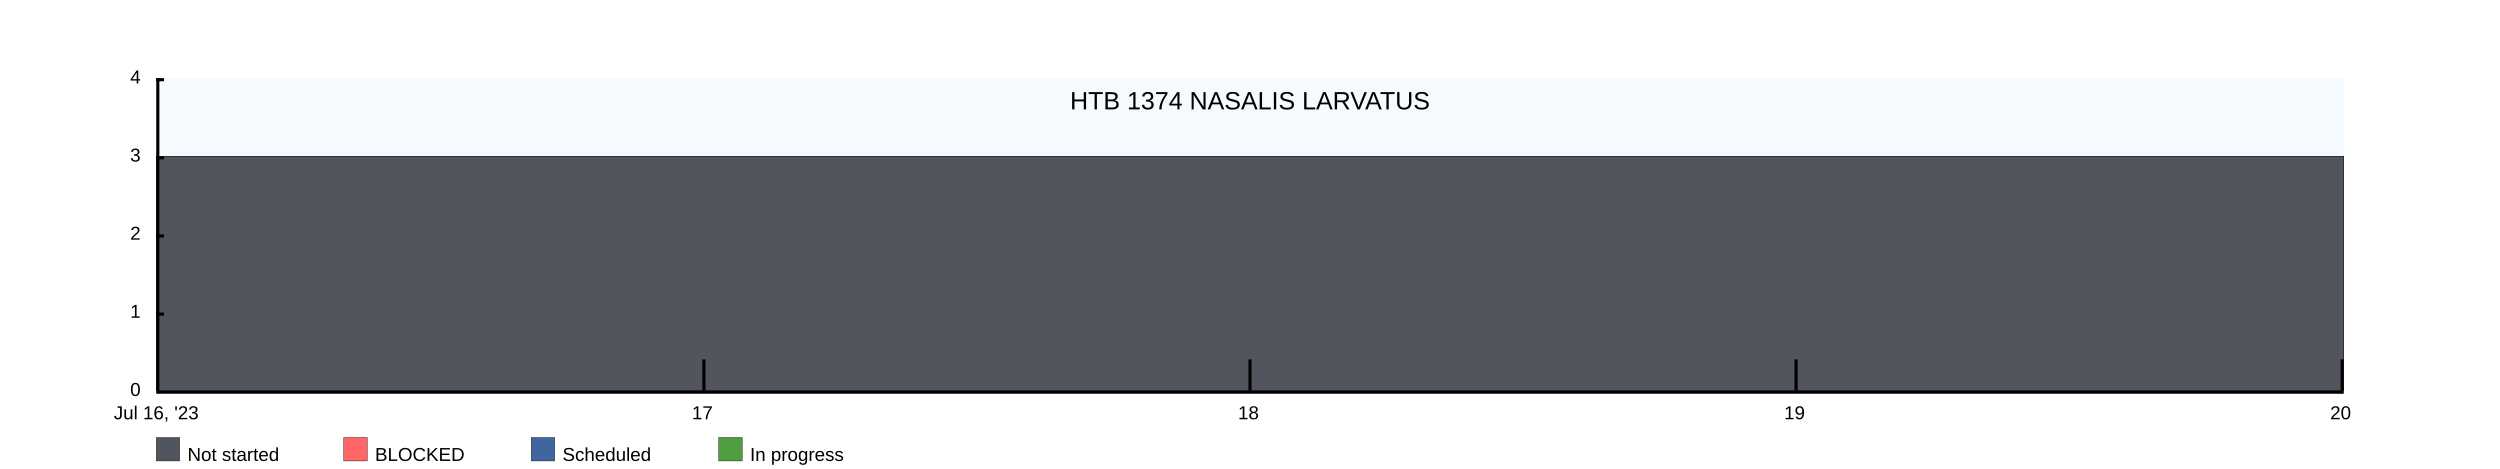
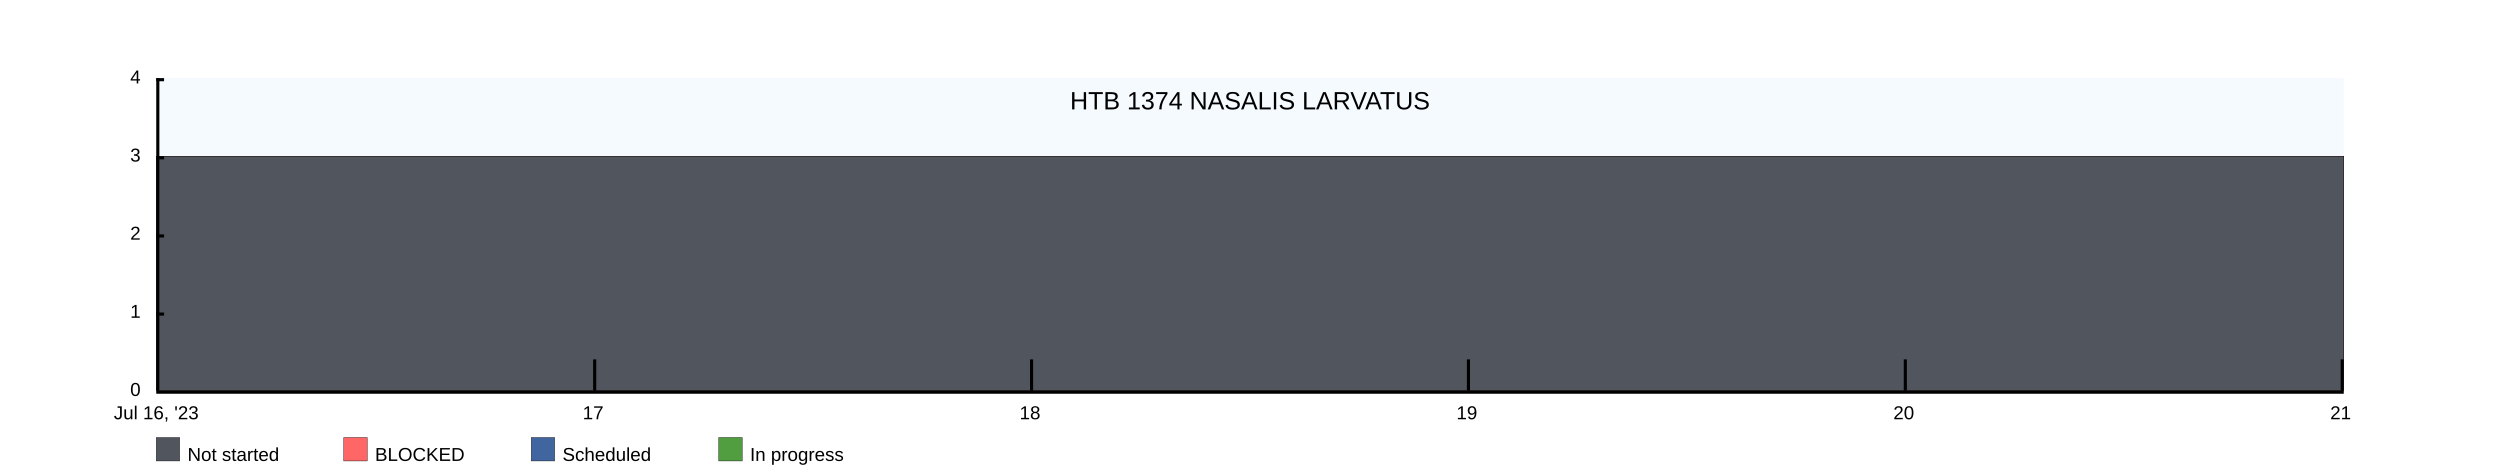
<svg xmlns="http://www.w3.org/2000/svg" width="1600" height="300">
  <rect x="100" y="50" width="1400" height="200" fill="rgba(221, 239, 250, .3)" />
  <clipPath id="theGraph">
    <rect x="100" y="50" width="1400" height="200" fill="black" />
  </clipPath>
  <rect x="100" y="280" width="15" height="15" fill="#51565E" stroke="black" stroke-width="0.25" />
  <text x="120" y="295" font-family="Arial" font-size="12" fill="black">Not started</text>
  <rect x="220" y="280" width="15" height="15" fill="#FF6666" stroke="black" stroke-width="0.25" />
  <text x="240" y="295" font-family="Arial" font-size="12" fill="black">BLOCKED</text>
  <rect x="340" y="280" width="15" height="15" fill="#41659E" stroke="black" stroke-width="0.25" />
  <text x="360" y="295" font-family="Arial" font-size="12" fill="black">Scheduled</text>
  <rect x="460" y="280" width="15" height="15" fill="#519E41" stroke="black" stroke-width="0.25" />
  <text x="480" y="295" font-family="Arial" font-size="12" fill="black">In progress</text>
-   <path d="M 100 100 M 100 100 C 100 100 450 100 450 100 C 450 100 800 100 800 100 C 800 100 1150 100 1150 100 C 1150 100 1500 100 1500 100 C 1500 100 1500 250 1500 250 C 1500 250 100 250 100 250 Z" fill="#519E41" stroke="black" stroke-width="0.25" />
-   <path d="M 100 100 M 100 100 C 100 100 450 100 450 100 C 450 100 800 100 800 100 C 800 100 1150 100 1150 100 C 1150 100 1500 100 1500 100 C 1500 100 1500 250 1500 250 C 1500 250 100 250 100 250 Z" fill="#41659E" stroke="black" stroke-width="0.25" />
-   <path d="M 100 100 M 100 100 C 100 100 450 100 450 100 C 450 100 800 100 800 100 C 800 100 1150 100 1150 100 C 1150 100 1500 100 1500 100 C 1500 100 1500 250 1500 250 C 1500 250 100 250 100 250 Z" fill="#FF6666" stroke="black" stroke-width="0.25" />
-   <path d="M 100 100 M 100 100 C 100 100 450 100 450 100 C 450 100 800 100 800 100 C 800 100 1150 100 1150 100 C 1150 100 1500 100 1500 100 C 1500 100 1500 250 1500 250 C 1500 250 100 250 100 250 Z" fill="#51565E" stroke="black" stroke-width="0.25" />
+   <path d="M 100 100 M 100 100 C 100 100 380 100 380 100 C 380 100 660 100 660 100 C 660 100 940 100 940 100 C 940 100 1220 100 1220 100 C 1220 100 1500 100 1500 100 C 1500 100 1500 250 1500 250 C 1500 250 100 250 100 250 Z" fill="#519E41" stroke="black" stroke-width="0.25" />
+   <path d="M 100 100 M 100 100 C 100 100 380 100 380 100 C 380 100 660 100 660 100 C 660 100 940 100 940 100 C 940 100 1220 100 1220 100 C 1220 100 1500 100 1500 100 C 1500 100 1500 250 1500 250 C 1500 250 100 250 100 250 Z" fill="#41659E" stroke="black" stroke-width="0.25" />
+   <path d="M 100 100 M 100 100 C 100 100 380 100 380 100 C 380 100 660 100 660 100 C 660 100 940 100 940 100 C 940 100 1220 100 1220 100 C 1220 100 1500 100 1500 100 C 1500 100 1500 250 1500 250 C 1500 250 100 250 100 250 Z" fill="#FF6666" stroke="black" stroke-width="0.25" />
+   <path d="M 100 100 M 100 100 C 100 100 380 100 380 100 C 380 100 660 100 660 100 C 660 100 940 100 940 100 C 940 100 1220 100 1220 100 C 1220 100 1500 100 1500 100 C 1500 100 1500 250 1500 250 C 1500 250 100 250 100 250 Z" fill="#51565E" stroke="black" stroke-width="0.25" />
  <text x="800" y="70" font-family="Arial" font-size="16" fill="black" text-anchor="middle" alignment-baseline="middle">HTB 1374 NASALIS LARVATUS</text>
  <rect x="100" y="250" width="1400" height="2" fill="black" />
  <rect x="100" y="50" width="5" height="2" fill="black" />
  <rect x="100" y="100" width="5" height="2" fill="black" />
  <rect x="100" y="150" width="5" height="2" fill="black" />
  <rect x="100" y="200" width="5" height="2" fill="black" />
  <text x="90" y="50" font-family="Arial" font-size="12" fill="black" text-anchor="end" dominant-baseline="middle">4</text>
  <text x="90" y="100" font-family="Arial" font-size="12" fill="black" text-anchor="end" dominant-baseline="middle">3</text>
  <text x="90" y="150" font-family="Arial" font-size="12" fill="black" text-anchor="end" dominant-baseline="middle">2</text>
  <text x="90" y="200" font-family="Arial" font-size="12" fill="black" text-anchor="end" dominant-baseline="middle">1</text>
  <text x="90" y="250" font-family="Arial" font-size="12" fill="black" text-anchor="end" dominant-baseline="middle">0</text>
  <text x="100" y="260" font-family="Arial" fill="black" text-anchor="middle" dominant-baseline="hanging">Jul 16, '23</text>
-   <text x="449.5" y="260" font-family="Arial" fill="black" text-anchor="middle" dominant-baseline="hanging">17</text>
-   <text x="799" y="260" font-family="Arial" fill="black" text-anchor="middle" dominant-baseline="hanging">18</text>
-   <text x="1148.5" y="260" font-family="Arial" fill="black" text-anchor="middle" dominant-baseline="hanging">19</text>
-   <text x="1498" y="260" font-family="Arial" fill="black" text-anchor="middle" dominant-baseline="hanging">20</text>
+   <text x="379.6" y="260" font-family="Arial" fill="black" text-anchor="middle" dominant-baseline="hanging">17</text>
+   <text x="659.2" y="260" font-family="Arial" fill="black" text-anchor="middle" dominant-baseline="hanging">18</text>
+   <text x="938.8" y="260" font-family="Arial" fill="black" text-anchor="middle" dominant-baseline="hanging">19</text>
+   <text x="1218.4" y="260" font-family="Arial" fill="black" text-anchor="middle" dominant-baseline="hanging">20</text>
+   <text x="1498" y="260" font-family="Arial" fill="black" text-anchor="middle" dominant-baseline="hanging">21</text>
  <rect x="100" y="50" width="2" height="200" fill="black" />
-   <rect x="449.5" y="230" width="2" height="20" fill="black" />
-   <rect x="799" y="230" width="2" height="20" fill="black" />
-   <rect x="1148.5" y="230" width="2" height="20" fill="black" />
+   <rect x="379.6" y="230" width="2" height="20" fill="black" />
+   <rect x="659.2" y="230" width="2" height="20" fill="black" />
+   <rect x="938.8" y="230" width="2" height="20" fill="black" />
+   <rect x="1218.4" y="230" width="2" height="20" fill="black" />
  <rect x="1498" y="230" width="2" height="20" fill="black" />
</svg>
